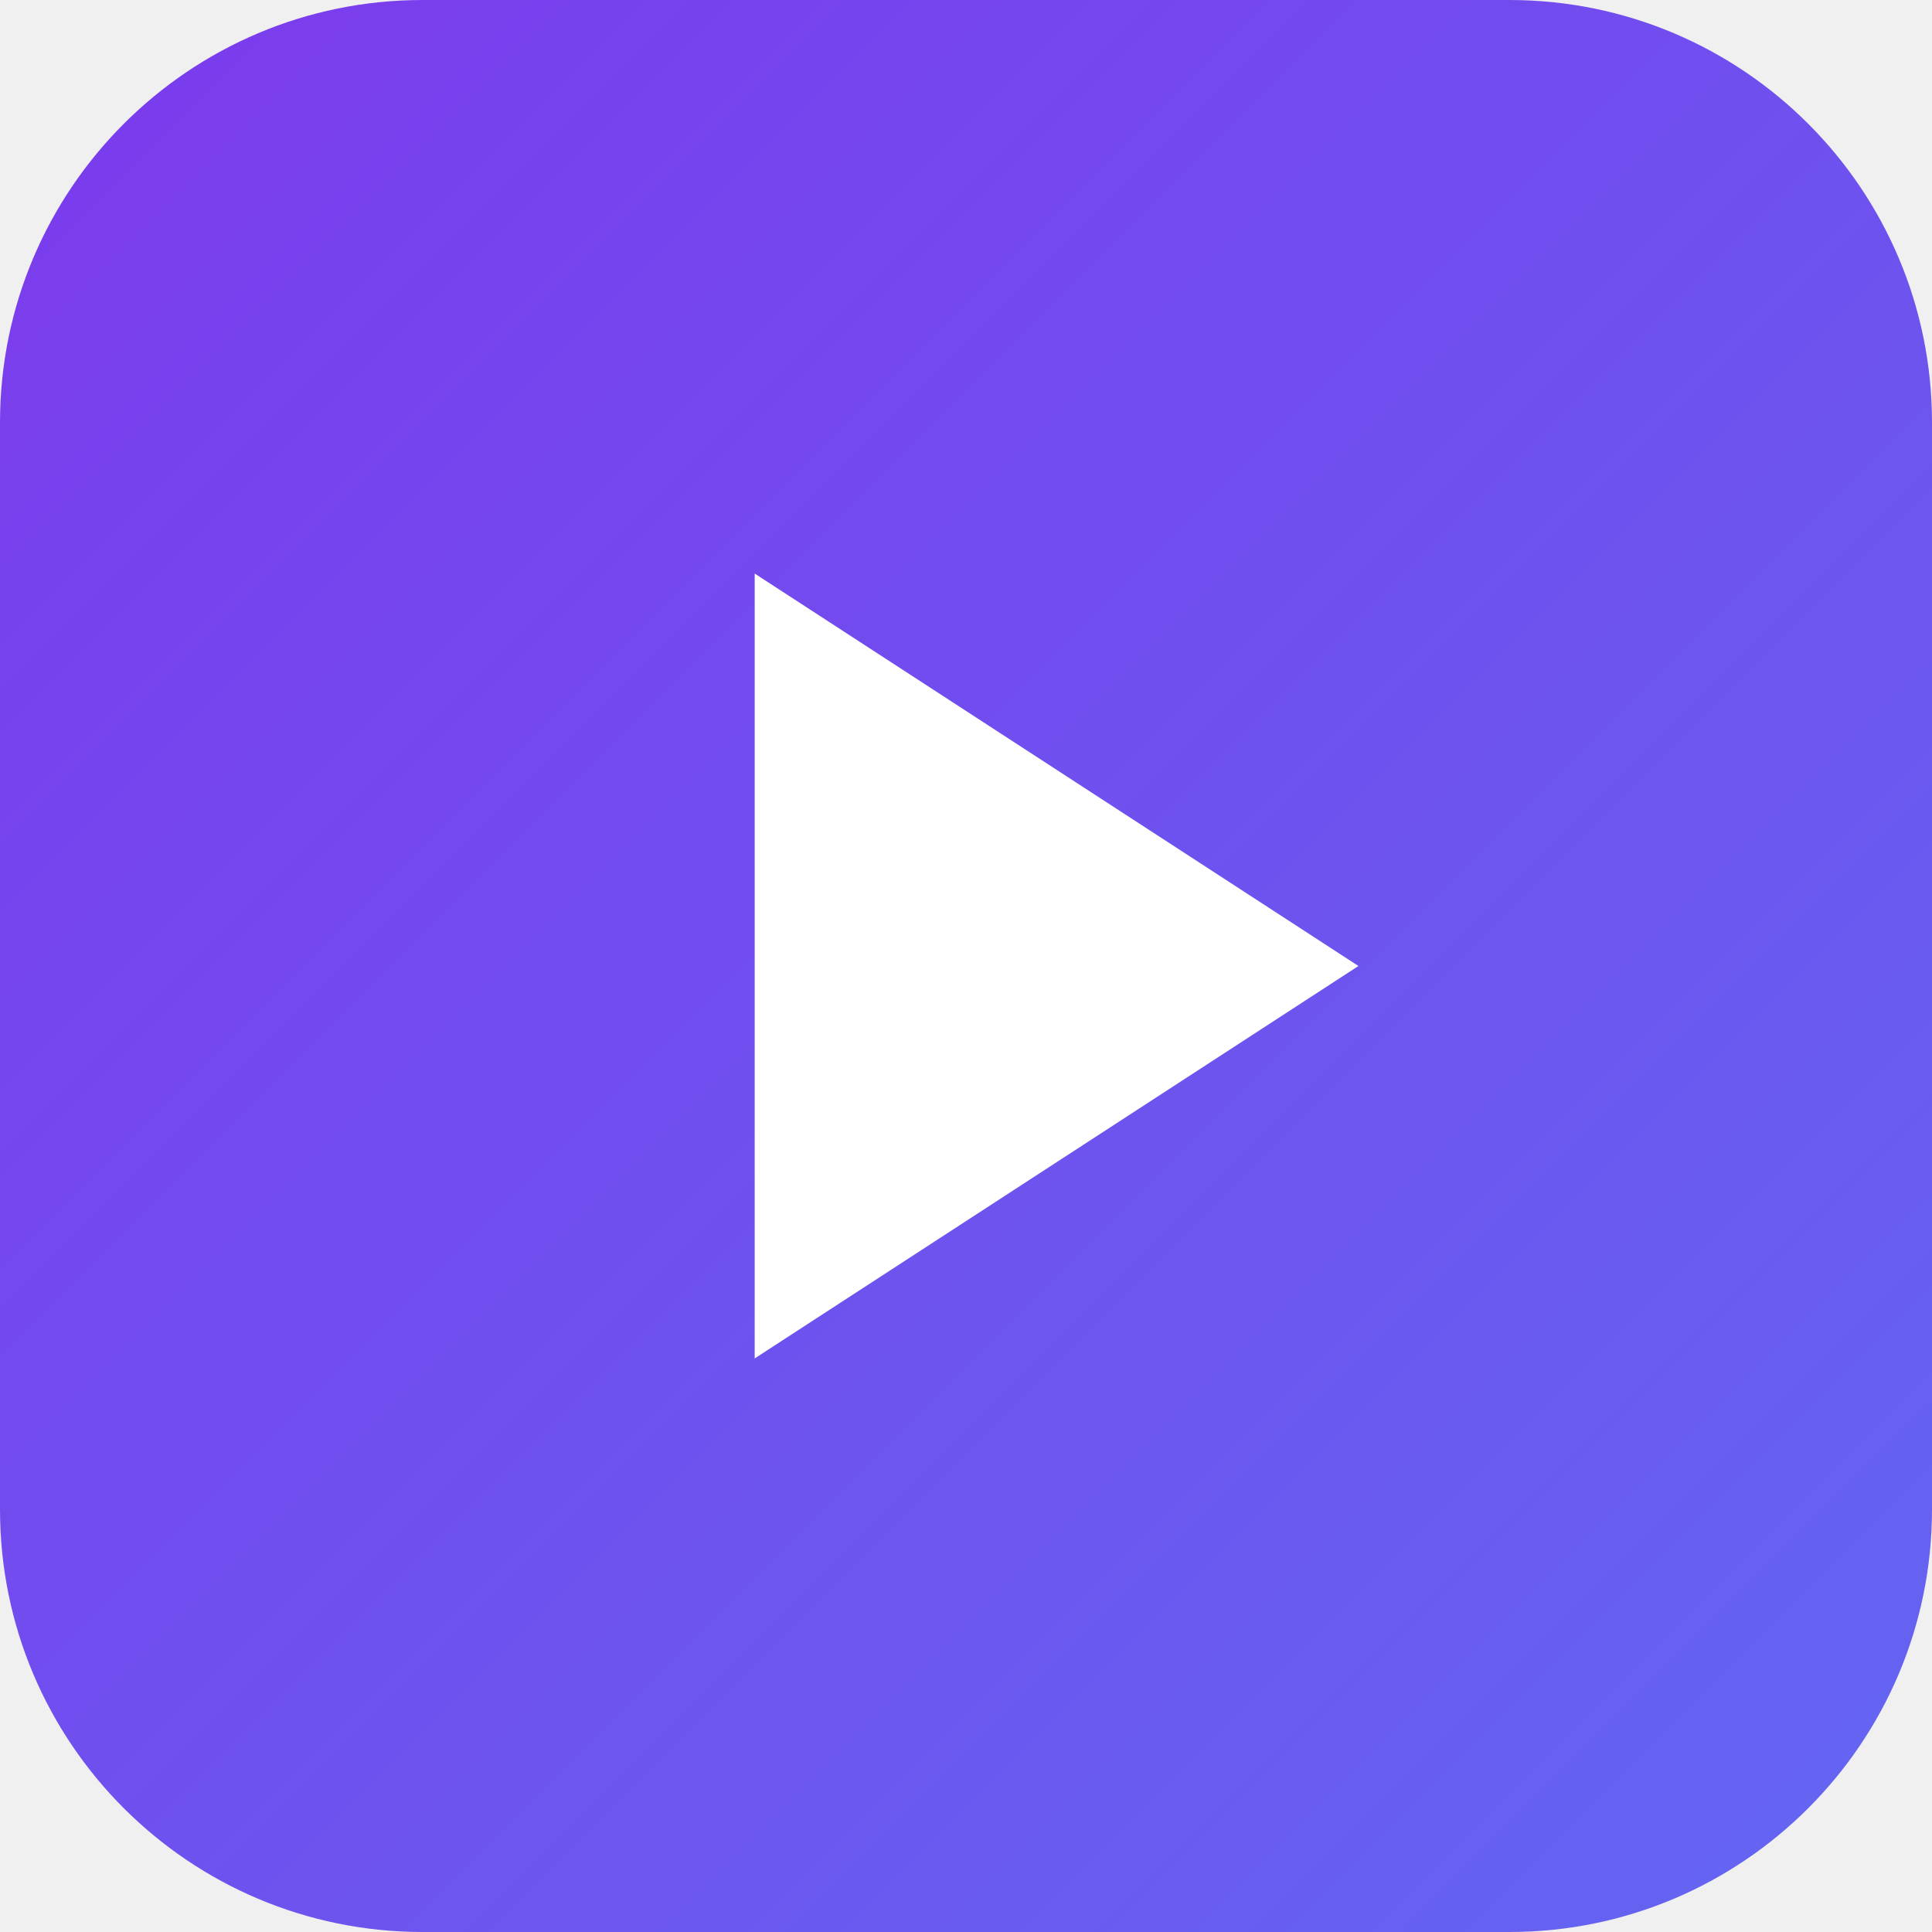
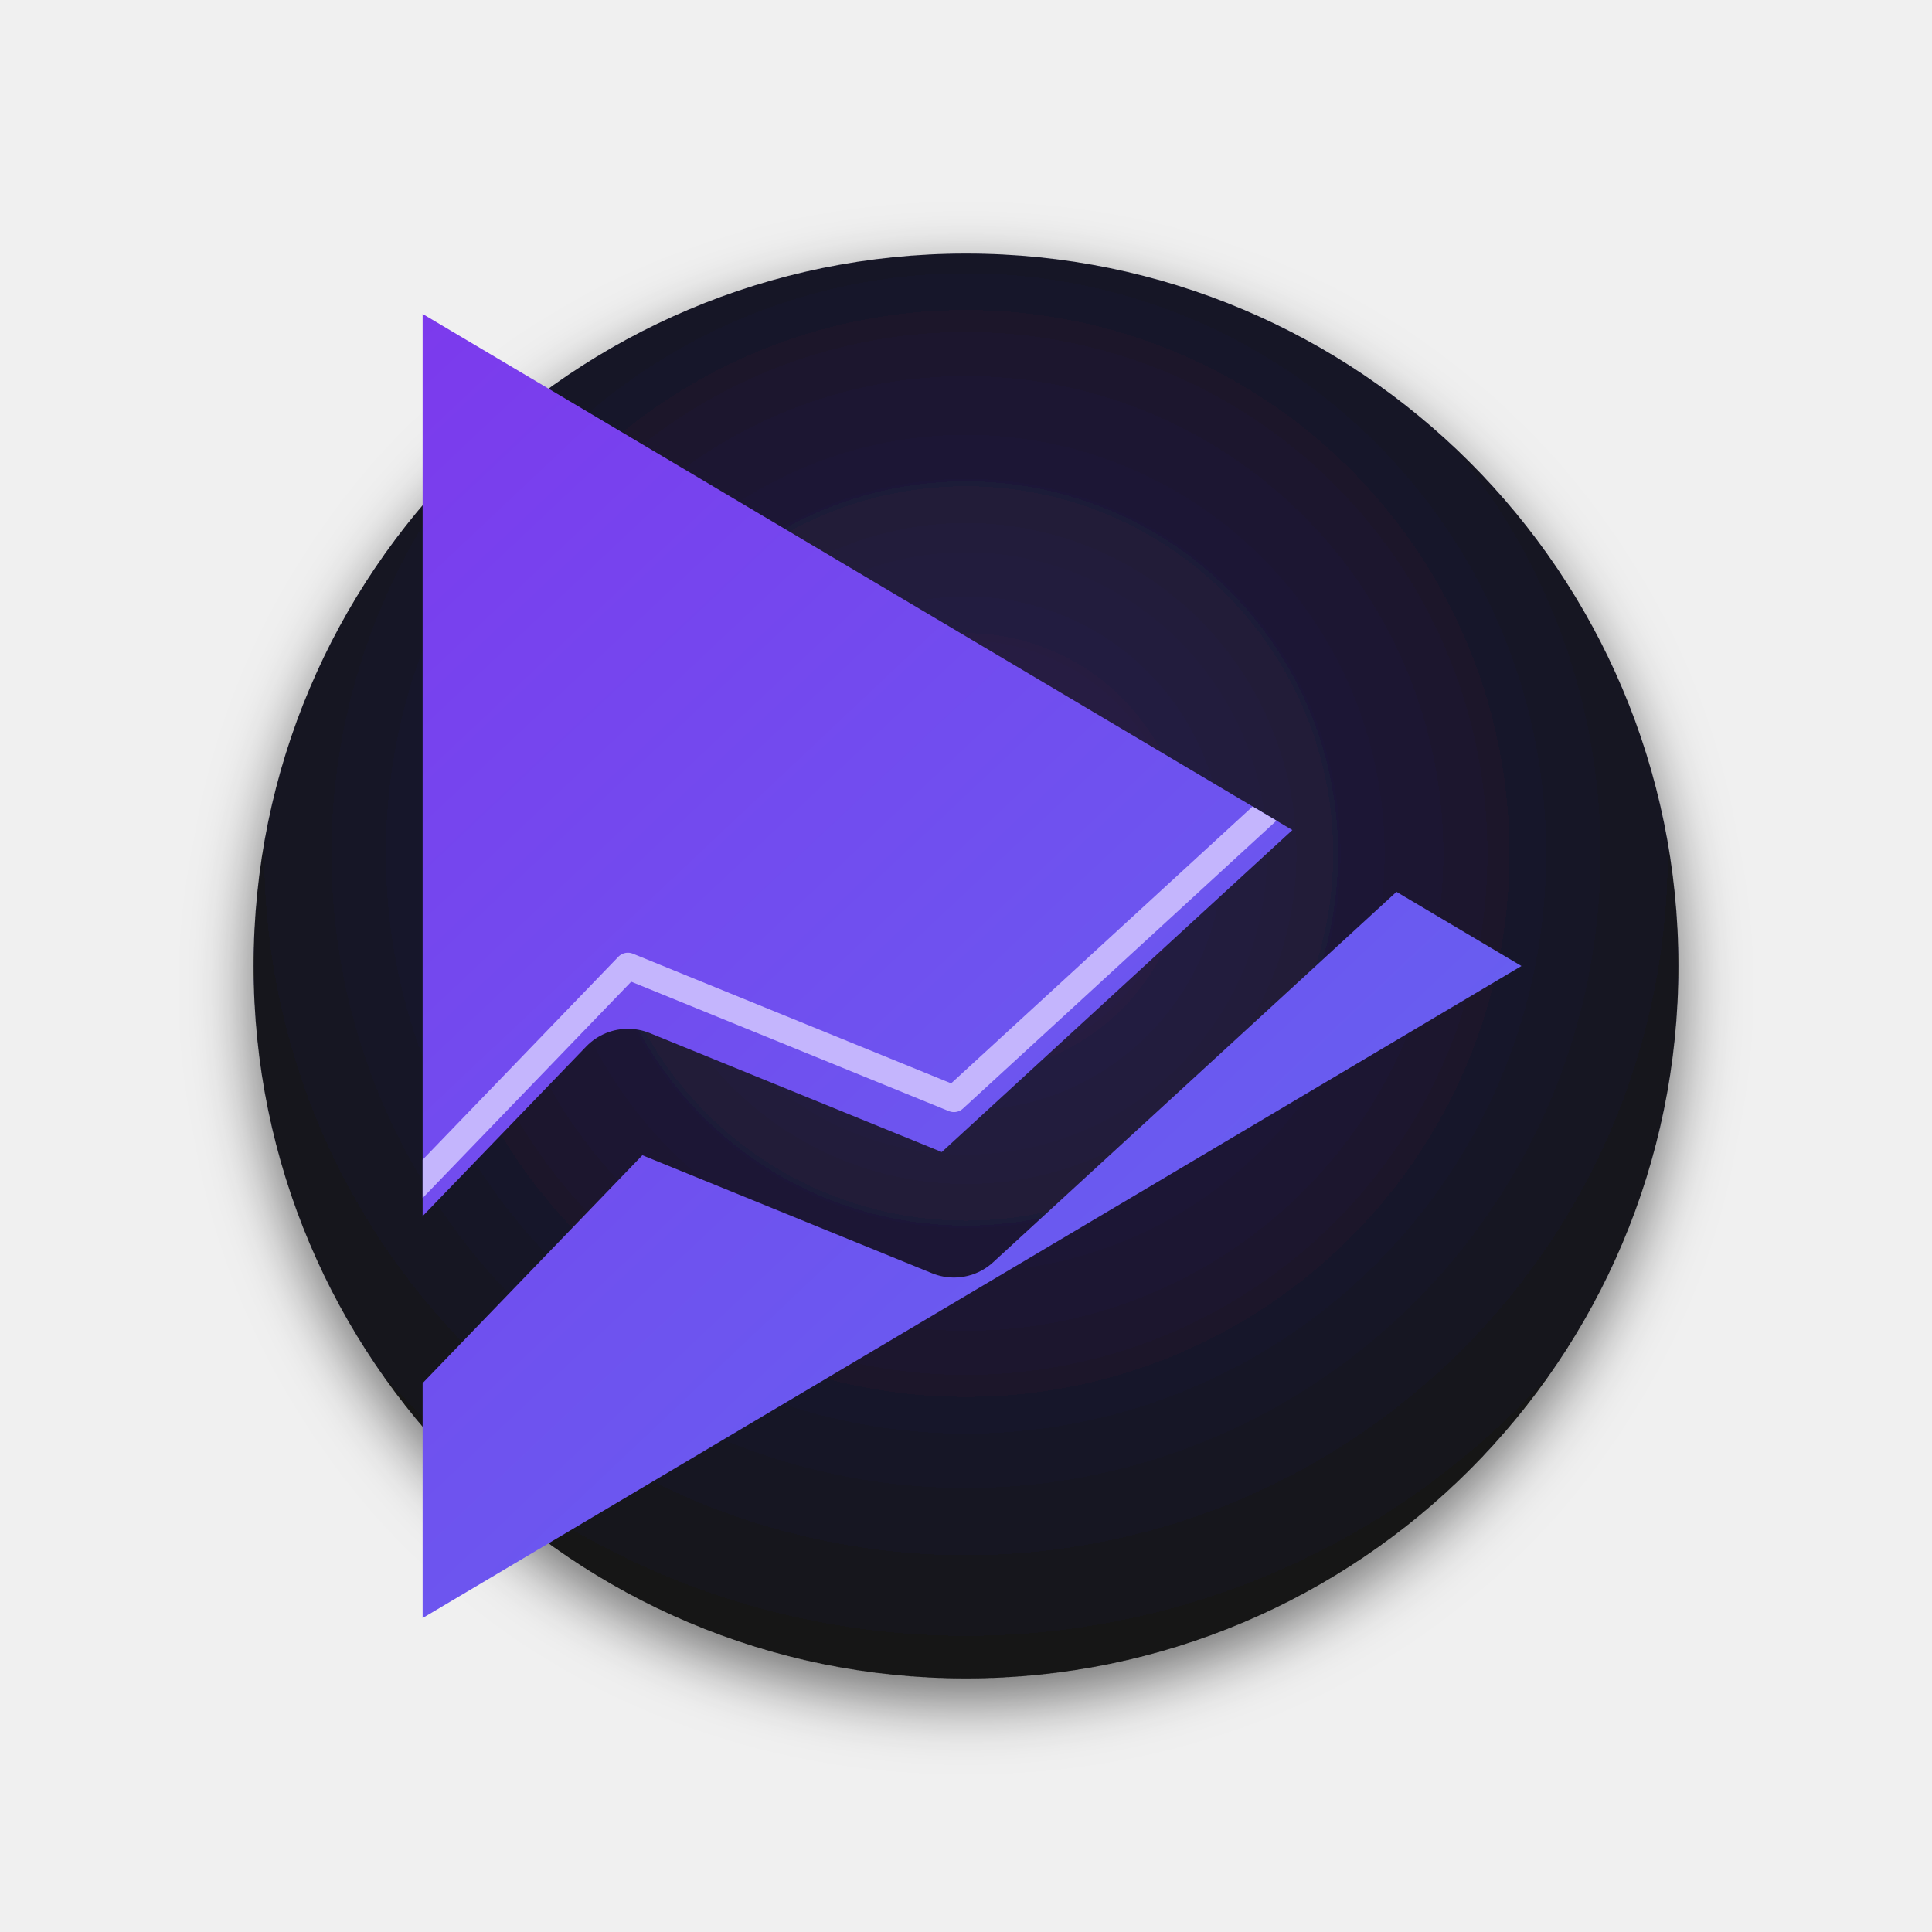
- <svg xmlns="http://www.w3.org/2000/svg" viewBox="0 0 64 64" role="img" aria-label="Flux">
+ <svg xmlns="http://www.w3.org/2000/svg" viewBox="0 0 1600 1600" role="img" aria-label="Flux">
  <defs>
-     <linearGradient id="flux-gradient" x1="0" y1="0" x2="1" y2="1">
+     <linearGradient id="play" x1="0" y1="0" x2="0.8" y2="1">
      <stop offset="0" stop-color="#7c3aed" />
      <stop offset="1" stop-color="#6366f1" />
    </linearGradient>
+     <radialGradient id="halo" cx="50%" cy="42%" r="58%">
+       <stop offset="0" stop-color="#2c2350" />
+       <stop offset="0.72" stop-color="#181428" />
+       <stop offset="1" stop-color="#141517" />
+     </radialGradient>
+     <filter id="shadow" x="-30%" y="-30%" width="160%" height="160%">
+       <feDropShadow dx="0" dy="18" stdDeviation="26" flood-color="#000" flood-opacity="0.55" />
+     </filter>
+     <clipPath id="tri">
+       <path d="M350 260 L1260 800 L350 1340 Z" />
+     </clipPath>
+     <mask id="cut">
+       <rect width="1600" height="1600" fill="#fff" />
+       <path d="M250 1180 L520 900 L790 1010 L1280 560" fill="none" stroke="#000" stroke-width="96" stroke-linecap="round" stroke-linejoin="round" />
+     </mask>
  </defs>
-   <rect width="64" height="64" rx="14" fill="url(#flux-gradient)" />
-   <path d="M25 19l20 13-20 13z" fill="#fff" />
+   <circle cx="800" cy="800" r="590" fill="url(#halo)" filter="url(#shadow)" />
+   <path d="M350 260 L1260 800 L350 1340 Z" fill="url(#play)" mask="url(#cut)" />
+   <path d="M250 1080 L520 800 L790 910 L1280 460" fill="none" stroke="#c4b5fd" stroke-width="22" stroke-linecap="round" stroke-linejoin="round" clip-path="url(#tri)" />
</svg>
